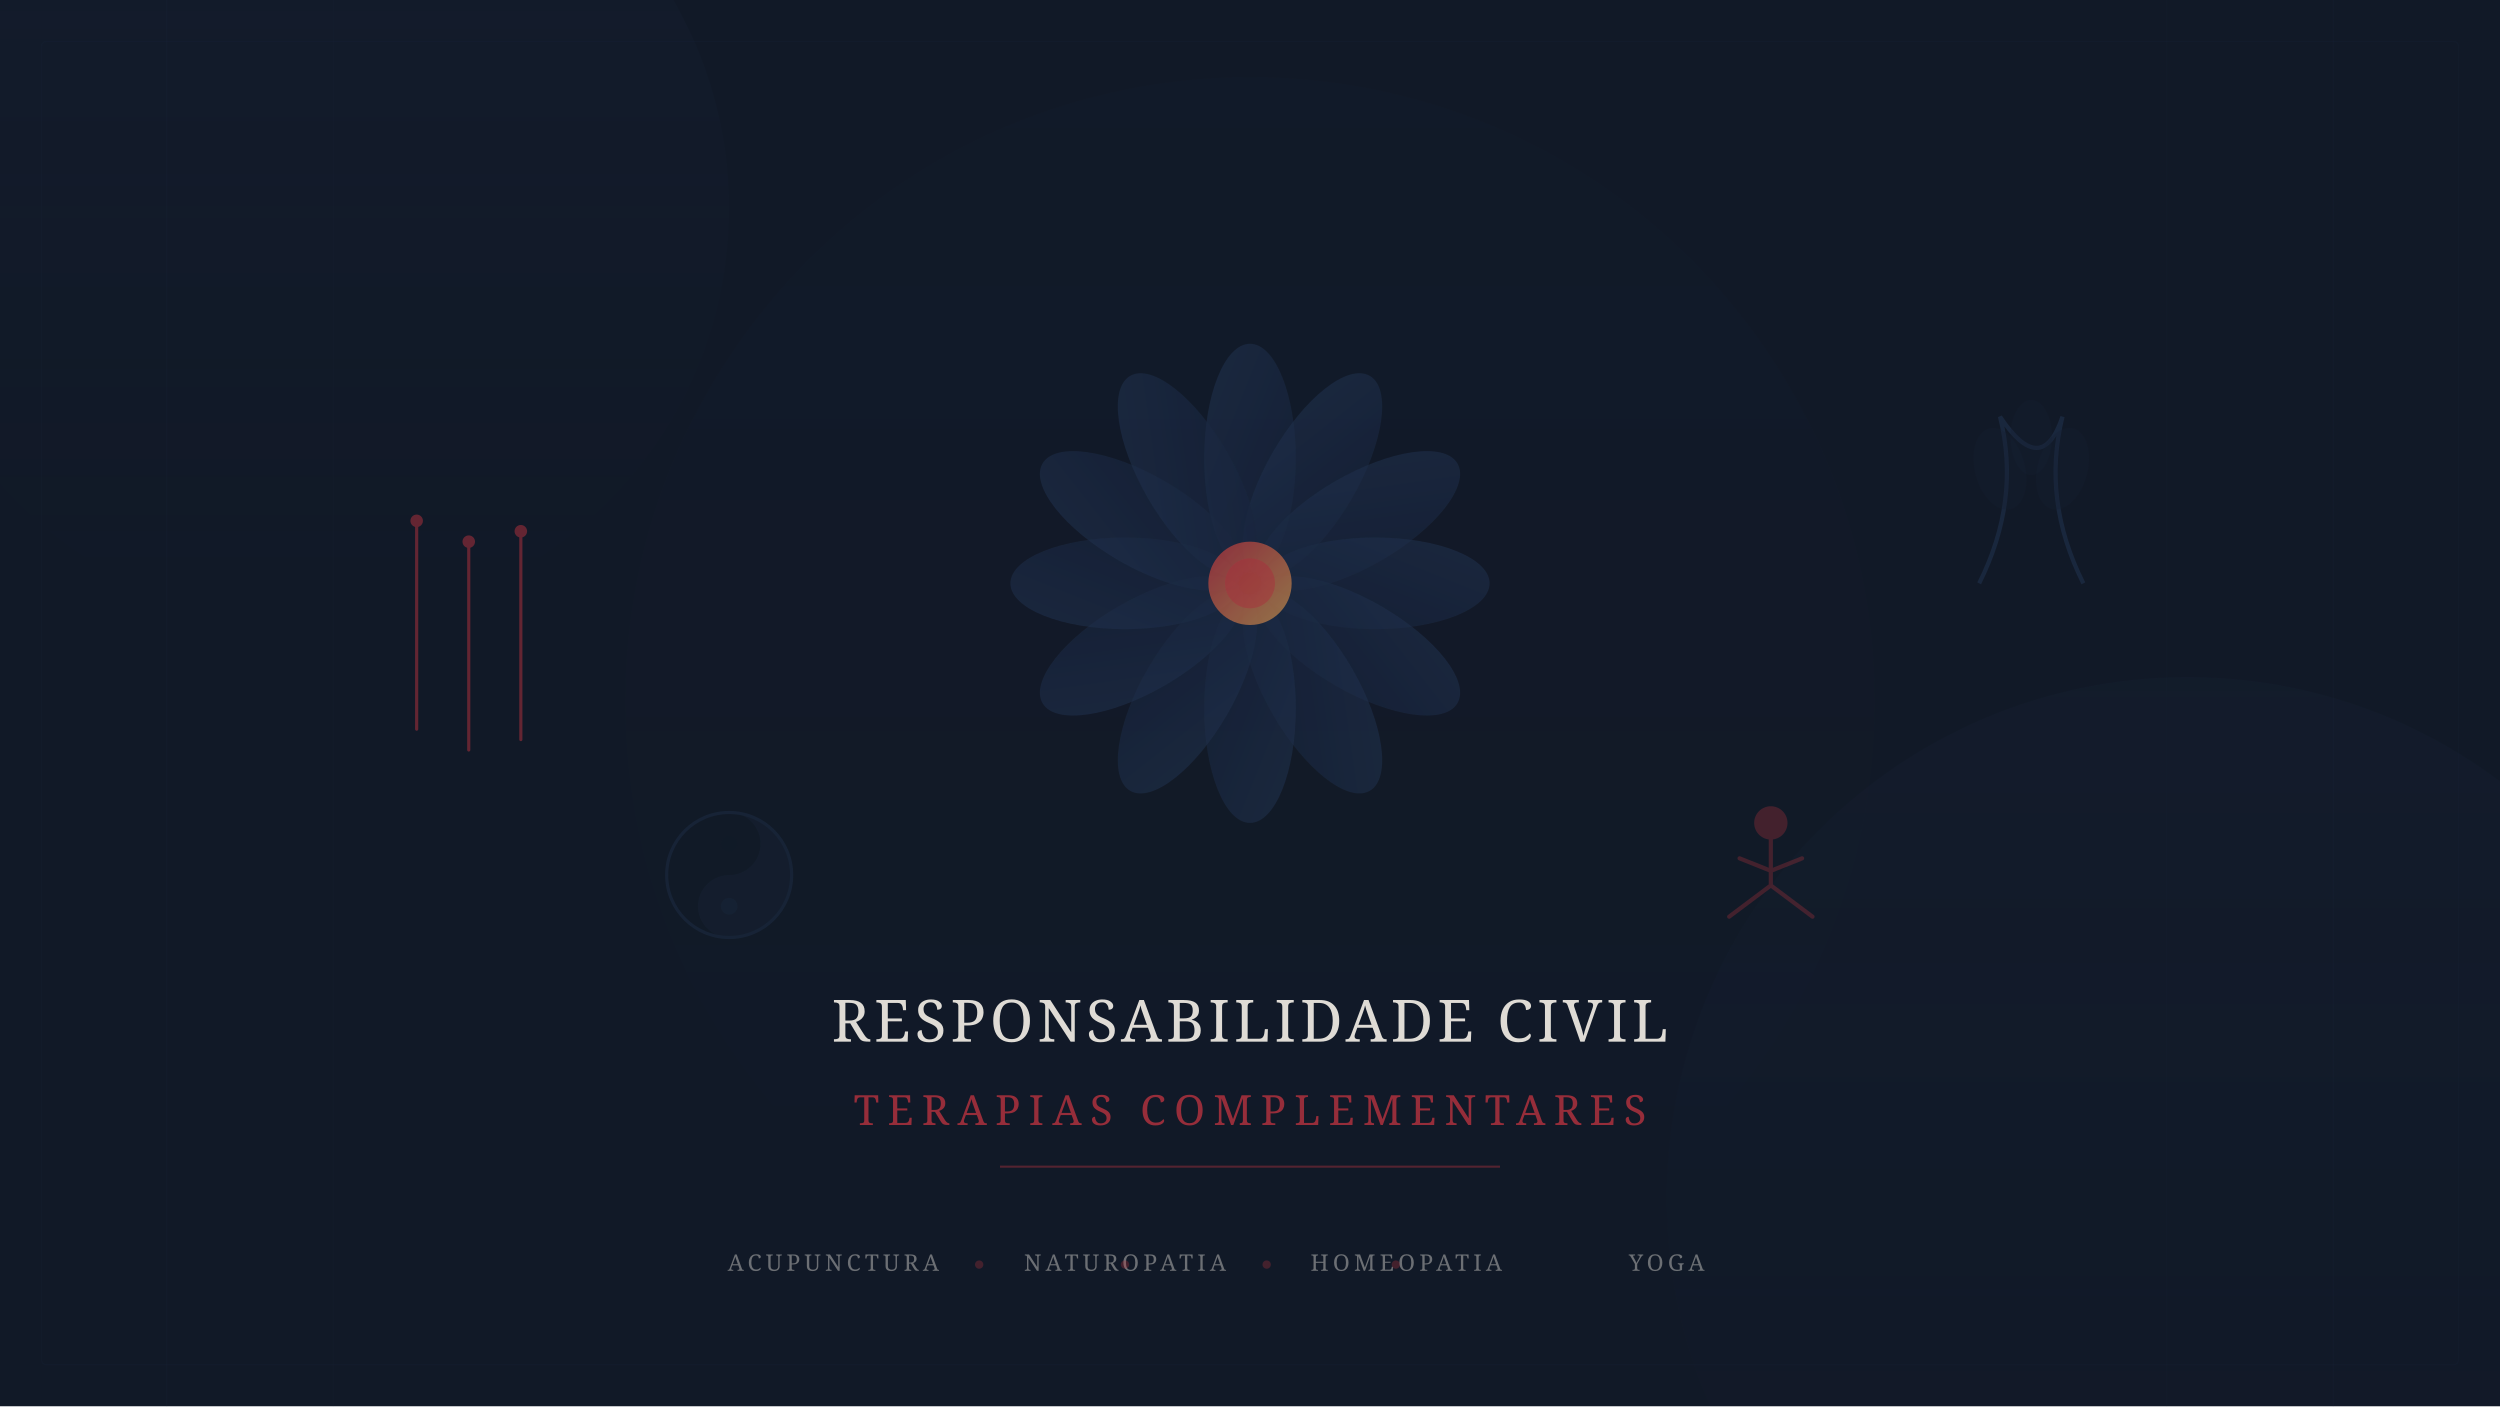
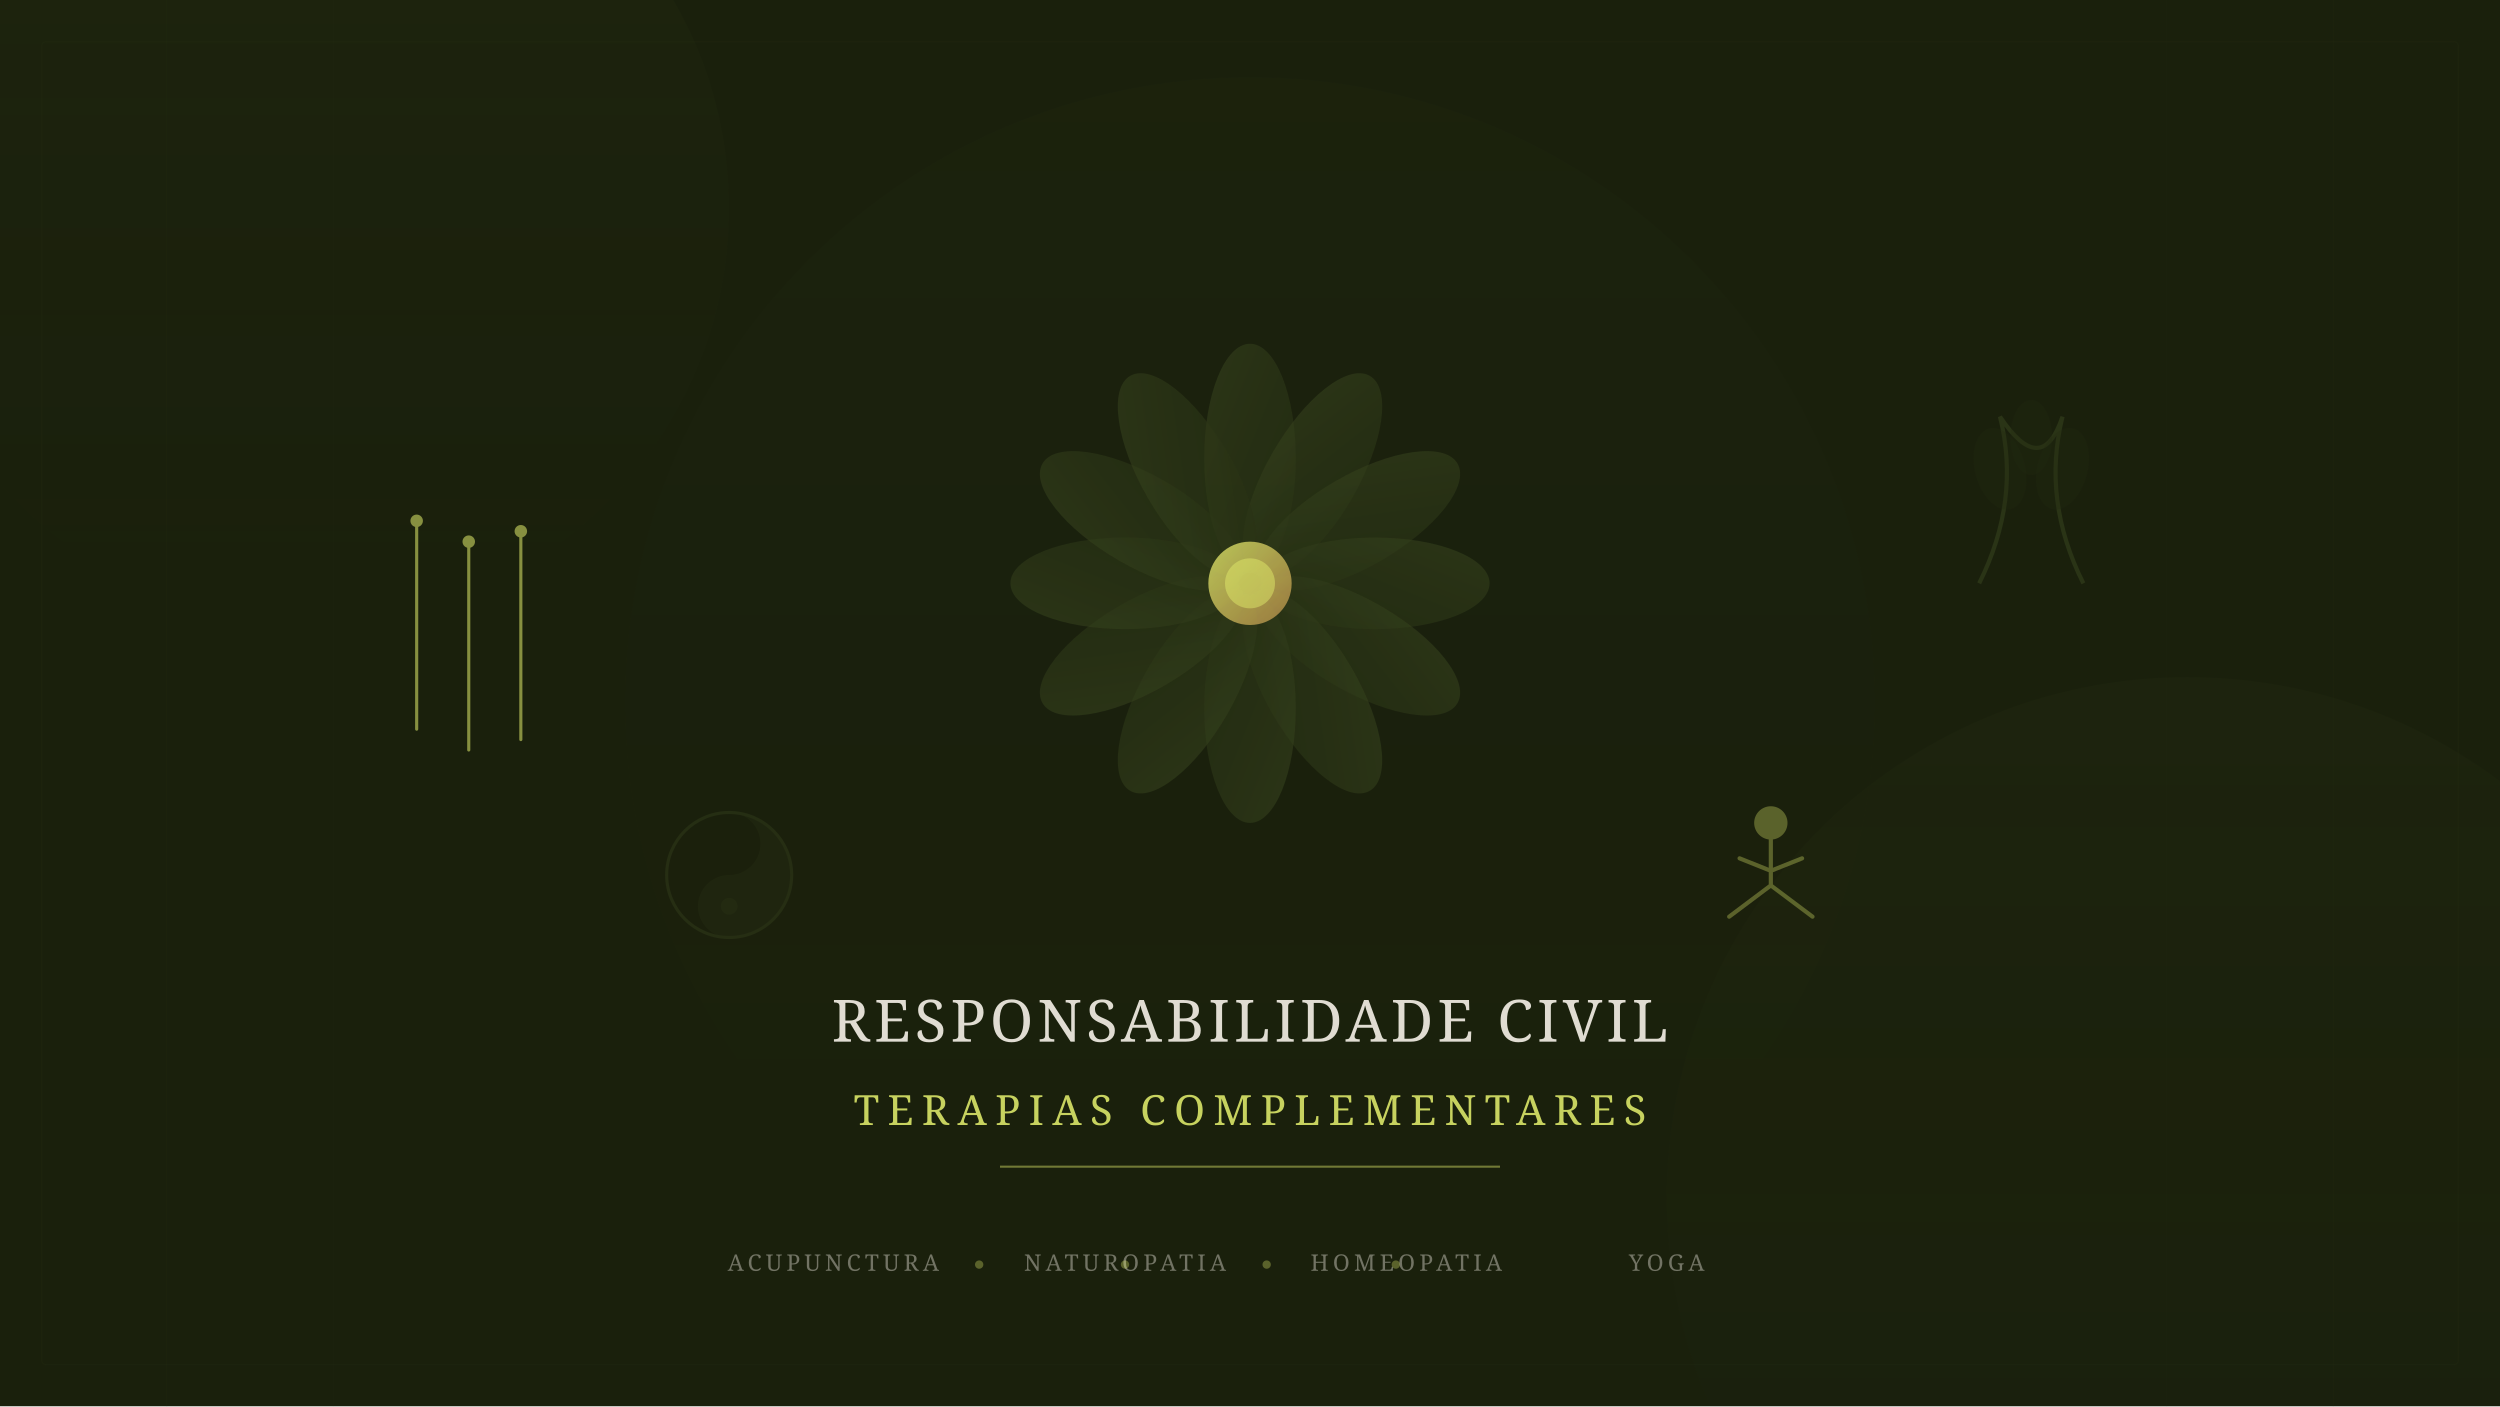
<svg xmlns="http://www.w3.org/2000/svg" viewBox="0 0 1200 675" width="1200" height="675">
  <defs>
    <linearGradient id="bg" x1="0%" y1="0%" x2="100%" y2="100%">
-       <stop offset="0%" style="stop-color:#111927;stop-opacity:1" />
-       <stop offset="100%" style="stop-color:#111927;stop-opacity:1" />
+       <stop offset="0%" style="stop-color:#1A200C;stop-opacity:1" />
+       <stop offset="100%" style="stop-color:#1A200C;stop-opacity:1" />
    </linearGradient>
    <linearGradient id="glow" x1="0%" y1="0%" x2="0%" y2="100%">
-       <stop offset="0%" style="stop-color:#223553;stop-opacity:0.3" />
-       <stop offset="100%" style="stop-color:#17243D;stop-opacity:0" />
+       <stop offset="0%" style="stop-color:#3A4720;stop-opacity:0.3" />
+       <stop offset="100%" style="stop-color:#283113;stop-opacity:0" />
    </linearGradient>
    <linearGradient id="leaf" x1="0%" y1="0%" x2="100%" y2="100%">
-       <stop offset="0%" style="stop-color:#223553" />
-       <stop offset="100%" style="stop-color:#17243D" />
+       <stop offset="0%" style="stop-color:#3A4720" />
+       <stop offset="100%" style="stop-color:#283113" />
    </linearGradient>
    <linearGradient id="accent" x1="0%" y1="0%" x2="100%" y2="100%">
-       <stop offset="0%" style="stop-color:#B8323E" />
+       <stop offset="0%" style="stop-color:#F3FF74" />
      <stop offset="100%" style="stop-color:#C4934F" />
    </linearGradient>
  </defs>
  <rect width="1200" height="675" fill="url(#bg)" />
  <circle cx="150" cy="100" r="200" fill="url(#glow)" opacity="0.4" />
  <circle cx="1050" cy="575" r="250" fill="url(#glow)" opacity="0.3" />
  <circle cx="600" cy="337" r="300" fill="url(#glow)" opacity="0.15" />
-   <line x1="80" y1="0" x2="80" y2="675" stroke="#17243D" stroke-width="0.5" opacity="0.15" />
-   <line x1="160" y1="0" x2="160" y2="675" stroke="#17243D" stroke-width="0.5" opacity="0.1" />
-   <line x1="1040" y1="0" x2="1040" y2="675" stroke="#17243D" stroke-width="0.5" opacity="0.1" />
-   <line x1="1120" y1="0" x2="1120" y2="675" stroke="#17243D" stroke-width="0.5" opacity="0.15" />
+   <line x1="80" y1="0" x2="80" y2="675" stroke="#283113" stroke-width="0.5" opacity="0.15" />
+   <line x1="160" y1="0" x2="160" y2="675" stroke="#283113" stroke-width="0.5" opacity="0.1" />
+   <line x1="1040" y1="0" x2="1040" y2="675" stroke="#283113" stroke-width="0.5" opacity="0.1" />
+   <line x1="1120" y1="0" x2="1120" y2="675" stroke="#283113" stroke-width="0.5" opacity="0.15" />
  <g transform="translate(600, 280)" opacity="0.9">
    <ellipse cx="0" cy="-60" rx="22" ry="55" fill="url(#leaf)" opacity="0.6" transform="rotate(0)" />
    <ellipse cx="0" cy="-60" rx="22" ry="55" fill="url(#leaf)" opacity="0.6" transform="rotate(30)" />
    <ellipse cx="0" cy="-60" rx="22" ry="55" fill="url(#leaf)" opacity="0.6" transform="rotate(60)" />
    <ellipse cx="0" cy="-60" rx="22" ry="55" fill="url(#leaf)" opacity="0.6" transform="rotate(90)" />
    <ellipse cx="0" cy="-60" rx="22" ry="55" fill="url(#leaf)" opacity="0.6" transform="rotate(120)" />
    <ellipse cx="0" cy="-60" rx="22" ry="55" fill="url(#leaf)" opacity="0.6" transform="rotate(150)" />
    <ellipse cx="0" cy="-60" rx="22" ry="55" fill="url(#leaf)" opacity="0.6" transform="rotate(180)" />
    <ellipse cx="0" cy="-60" rx="22" ry="55" fill="url(#leaf)" opacity="0.6" transform="rotate(210)" />
    <ellipse cx="0" cy="-60" rx="22" ry="55" fill="url(#leaf)" opacity="0.6" transform="rotate(240)" />
    <ellipse cx="0" cy="-60" rx="22" ry="55" fill="url(#leaf)" opacity="0.6" transform="rotate(270)" />
    <ellipse cx="0" cy="-60" rx="22" ry="55" fill="url(#leaf)" opacity="0.6" transform="rotate(300)" />
    <ellipse cx="0" cy="-60" rx="22" ry="55" fill="url(#leaf)" opacity="0.6" transform="rotate(330)" />
    <circle cx="0" cy="0" r="20" fill="url(#accent)" opacity="0.8" />
-     <circle cx="0" cy="0" r="12" fill="#B8323E" opacity="0.5" />
+     <circle cx="0" cy="0" r="12" fill="#F3FF74" opacity="0.5" />
  </g>
  <g transform="translate(200, 250)" opacity="0.5">
-     <line x1="0" y1="0" x2="0" y2="100" stroke="#B8323E" stroke-width="1.5" stroke-linecap="round" />
-     <circle cx="0" cy="0" r="3" fill="#B8323E" />
-     <line x1="25" y1="10" x2="25" y2="110" stroke="#B8323E" stroke-width="1.5" stroke-linecap="round" />
-     <circle cx="25" cy="10" r="3" fill="#B8323E" />
-     <line x1="50" y1="5" x2="50" y2="105" stroke="#B8323E" stroke-width="1.5" stroke-linecap="round" />
-     <circle cx="50" cy="5" r="3" fill="#B8323E" />
+     <line x1="0" y1="0" x2="0" y2="100" stroke="#F3FF74" stroke-width="1.5" stroke-linecap="round" />
+     <circle cx="0" cy="0" r="3" fill="#F3FF74" />
+     <line x1="25" y1="10" x2="25" y2="110" stroke="#F3FF74" stroke-width="1.5" stroke-linecap="round" />
+     <circle cx="25" cy="10" r="3" fill="#F3FF74" />
+     <line x1="50" y1="5" x2="50" y2="105" stroke="#F3FF74" stroke-width="1.5" stroke-linecap="round" />
+     <circle cx="50" cy="5" r="3" fill="#F3FF74" />
  </g>
  <g transform="translate(950, 200)" opacity="0.5">
-     <path d="M0,80 Q20,40 10,0 Q30,30 40,0 Q30,40 50,80" fill="none" stroke="#223553" stroke-width="2" />
-     <ellipse cx="10" cy="25" rx="12" ry="20" fill="#17243D" opacity="0.3" transform="rotate(-15, 10, 25)" />
-     <ellipse cx="40" cy="25" rx="12" ry="20" fill="#17243D" opacity="0.3" transform="rotate(15, 40, 25)" />
-     <ellipse cx="25" cy="10" rx="10" ry="18" fill="#17243D" opacity="0.3" />
+     <path d="M0,80 Q20,40 10,0 Q30,30 40,0 Q30,40 50,80" fill="none" stroke="#3A4720" stroke-width="2" />
+     <ellipse cx="10" cy="25" rx="12" ry="20" fill="#283113" opacity="0.3" transform="rotate(-15, 10, 25)" />
+     <ellipse cx="40" cy="25" rx="12" ry="20" fill="#283113" opacity="0.3" transform="rotate(15, 40, 25)" />
+     <ellipse cx="25" cy="10" rx="10" ry="18" fill="#283113" opacity="0.3" />
  </g>
  <g transform="translate(350, 420)" opacity="0.35">
-     <circle cx="0" cy="0" r="30" fill="none" stroke="#223553" stroke-width="1.5" />
-     <path d="M0,-30 A30,30 0 0,1 0,30 A15,15 0 0,1 0,0 A15,15 0 0,0 0,-30" fill="#223553" opacity="0.4" />
-     <circle cx="0" cy="-15" r="4" fill="#111927" opacity="0.6" />
-     <circle cx="0" cy="15" r="4" fill="#223553" opacity="0.6" />
+     <circle cx="0" cy="0" r="30" fill="none" stroke="#3A4720" stroke-width="1.5" />
+     <path d="M0,-30 A30,30 0 0,1 0,30 A15,15 0 0,1 0,0 A15,15 0 0,0 0,-30" fill="#3A4720" opacity="0.4" />
+     <circle cx="0" cy="-15" r="4" fill="#1A200C" opacity="0.6" />
+     <circle cx="0" cy="15" r="4" fill="#3A4720" opacity="0.6" />
  </g>
  <g transform="translate(850, 430)" opacity="0.3">
-     <circle cx="0" cy="-35" r="8" fill="#B8323E" />
-     <path d="M0,-27 L0,-5 M-20,10 L0,-5 L20,10 M-15,-18 L0,-12 L15,-18" fill="none" stroke="#B8323E" stroke-width="2" stroke-linecap="round" />
+     <circle cx="0" cy="-35" r="8" fill="#F3FF74" />
+     <path d="M0,-27 L0,-5 M-20,10 L0,-5 L20,10 M-15,-18 L0,-12 L15,-18" fill="none" stroke="#F3FF74" stroke-width="2" stroke-linecap="round" />
  </g>
  <text x="600" y="500" text-anchor="middle" font-family="Georgia, serif" font-size="28" fill="#F5F1E8" opacity="0.9" letter-spacing="2">RESPONSABILIDADE CIVIL</text>
-   <text x="600" y="540" text-anchor="middle" font-family="Georgia, serif" font-size="20" fill="#B8323E" opacity="0.8" letter-spacing="4">TERAPIAS COMPLEMENTARES</text>
-   <line x1="480" y1="560" x2="720" y2="560" stroke="#B8323E" stroke-width="1" opacity="0.4" />
+   <text x="600" y="540" text-anchor="middle" font-family="Georgia, serif" font-size="20" fill="#F3FF74" opacity="0.8" letter-spacing="4">TERAPIAS COMPLEMENTARES</text>
+   <line x1="480" y1="560" x2="720" y2="560" stroke="#F3FF74" stroke-width="1" opacity="0.4" />
  <g transform="translate(600, 610)" opacity="0.4">
    <text x="-200" y="0" text-anchor="middle" font-family="Georgia, serif" font-size="11" fill="#F5F1E8" letter-spacing="2">ACUPUNCTURA</text>
    <text x="-60" y="0" text-anchor="middle" font-family="Georgia, serif" font-size="11" fill="#F5F1E8" letter-spacing="2">NATUROPATIA</text>
    <text x="75" y="0" text-anchor="middle" font-family="Georgia, serif" font-size="11" fill="#F5F1E8" letter-spacing="2">HOMEOPATIA</text>
    <text x="200" y="0" text-anchor="middle" font-family="Georgia, serif" font-size="11" fill="#F5F1E8" letter-spacing="2">YOGA</text>
  </g>
-   <circle cx="470" cy="607" r="2" fill="#B8323E" opacity="0.3" />
-   <circle cx="540" cy="607" r="2" fill="#B8323E" opacity="0.3" />
-   <circle cx="608" cy="607" r="2" fill="#B8323E" opacity="0.3" />
-   <circle cx="670" cy="607" r="2" fill="#B8323E" opacity="0.3" />
-   <rect x="20" y="20" width="1160" height="635" fill="none" stroke="#17243D" stroke-width="0.5" opacity="0.2" rx="2" />
+   <circle cx="470" cy="607" r="2" fill="#F3FF74" opacity="0.3" />
+   <circle cx="540" cy="607" r="2" fill="#F3FF74" opacity="0.3" />
+   <circle cx="608" cy="607" r="2" fill="#F3FF74" opacity="0.3" />
+   <circle cx="670" cy="607" r="2" fill="#F3FF74" opacity="0.3" />
+   <rect x="20" y="20" width="1160" height="635" fill="none" stroke="#283113" stroke-width="0.5" opacity="0.2" rx="2" />
</svg>
